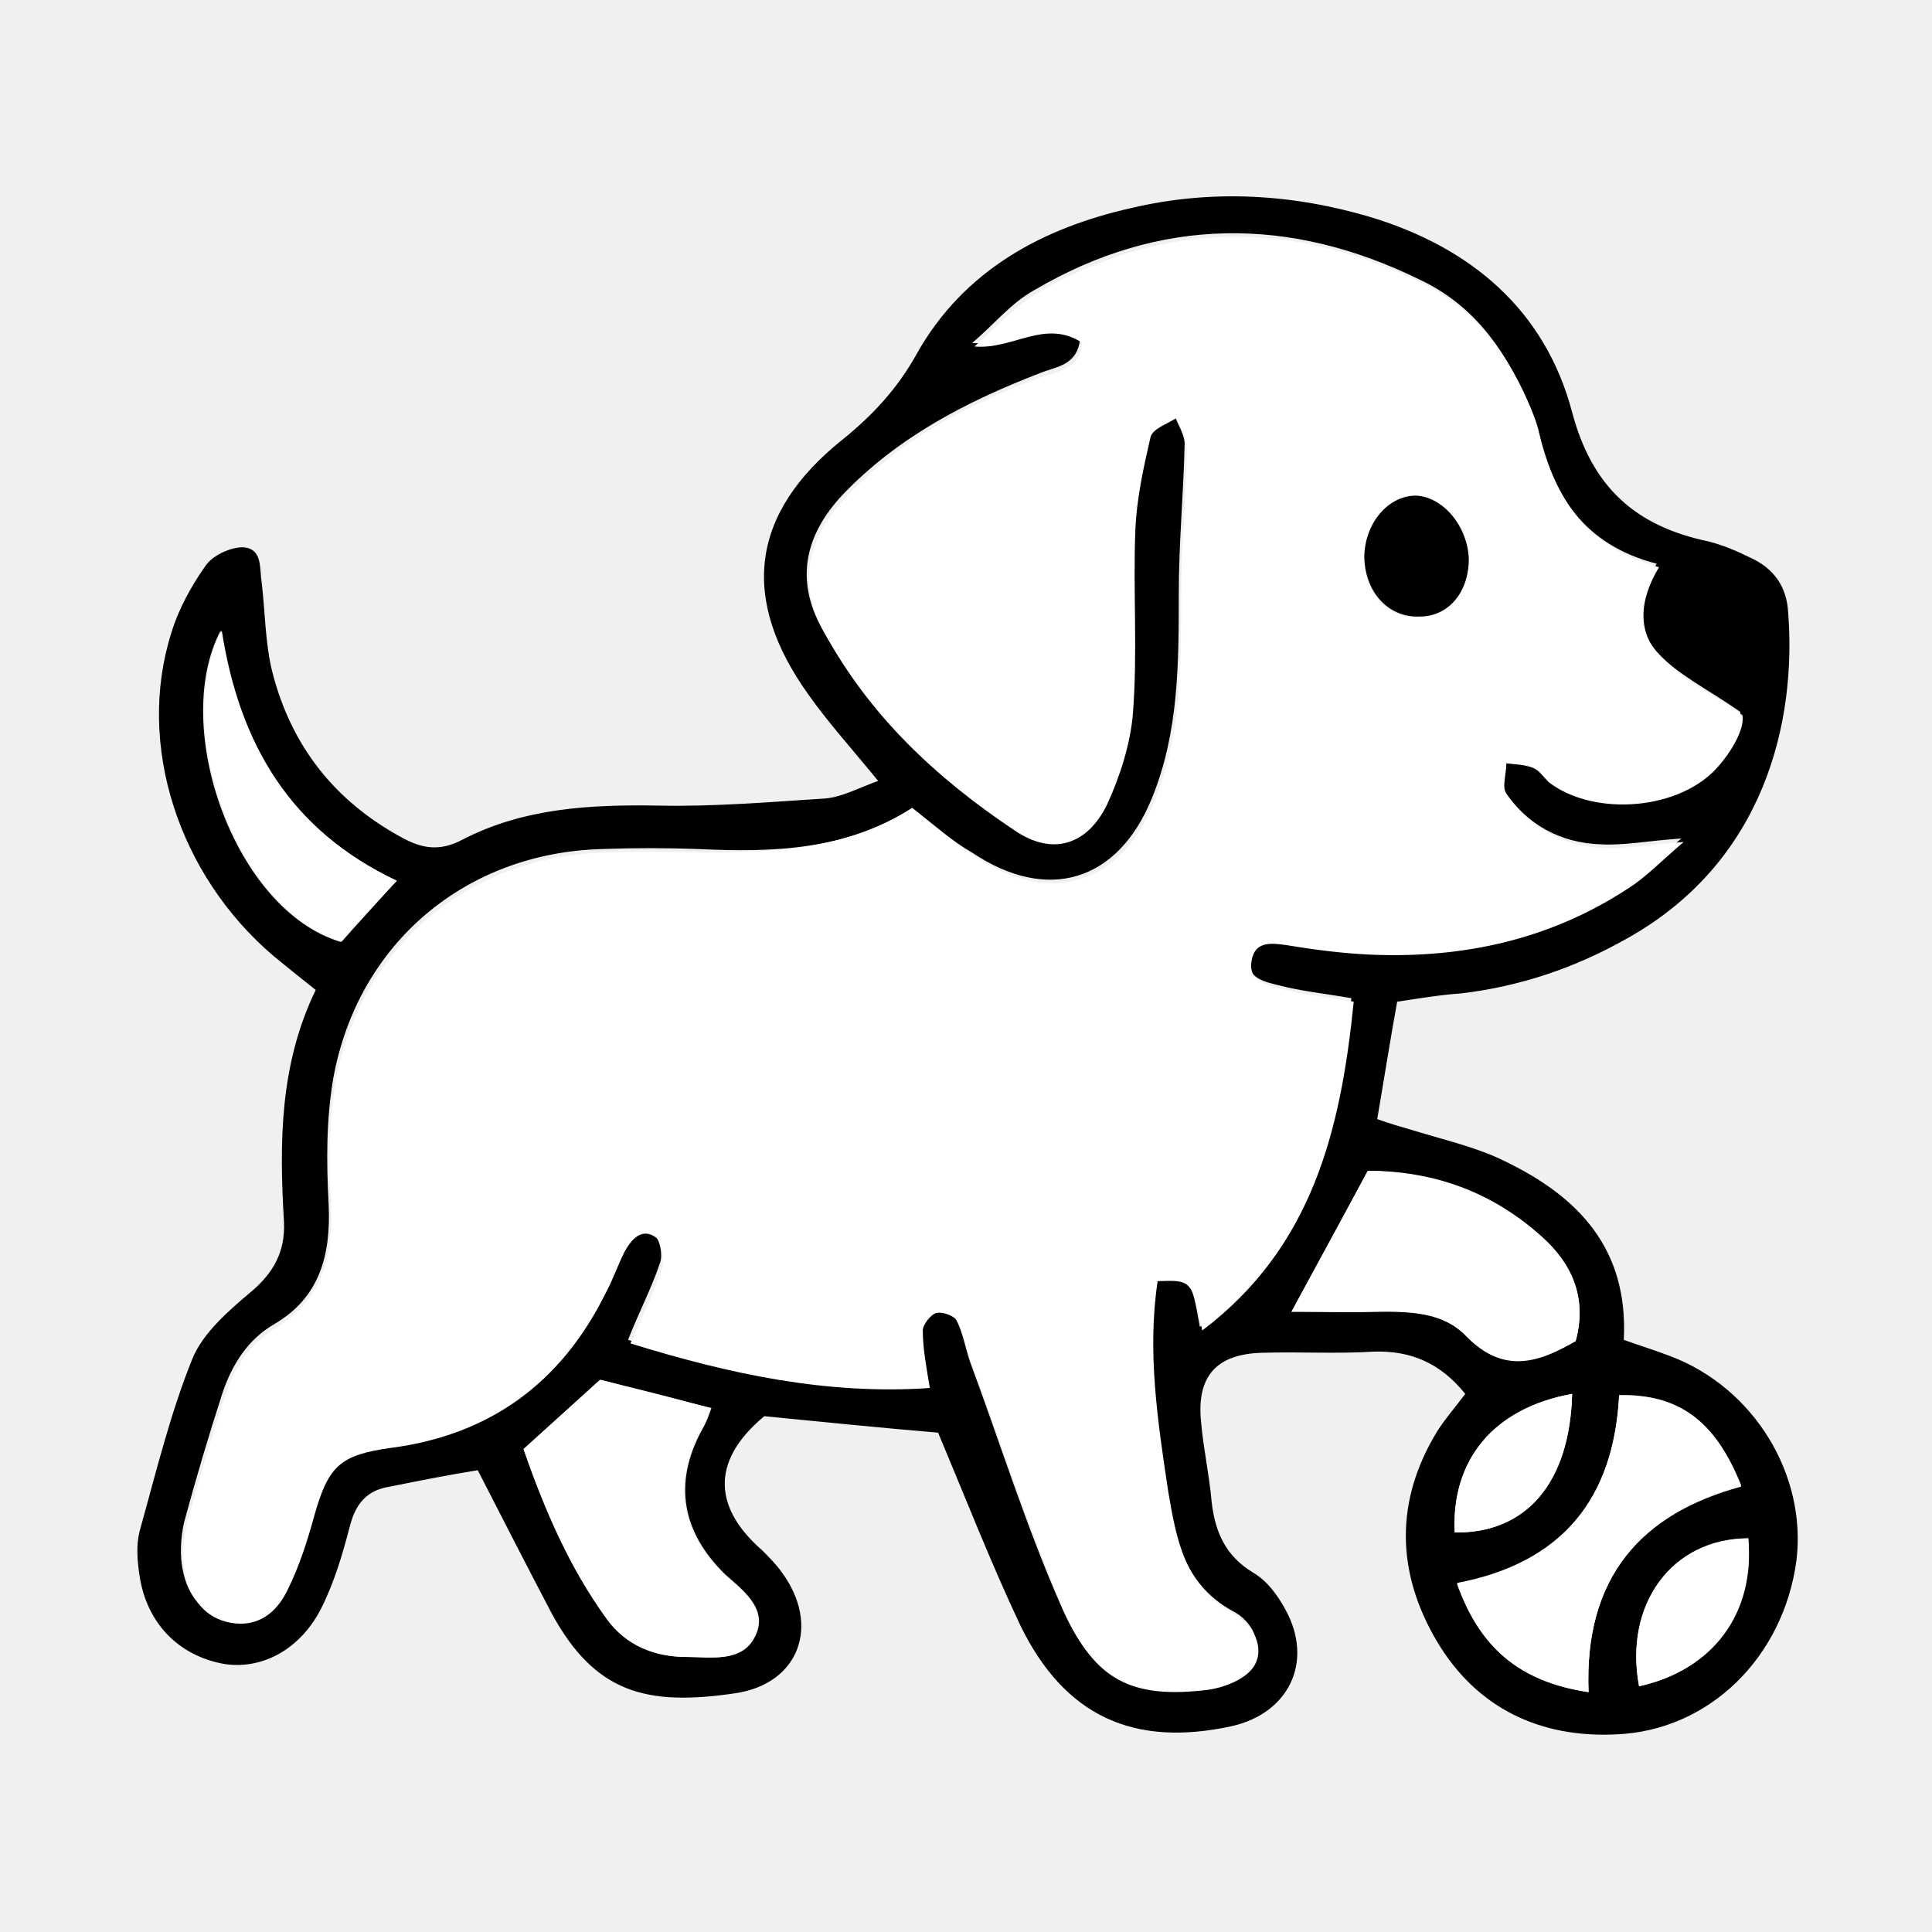
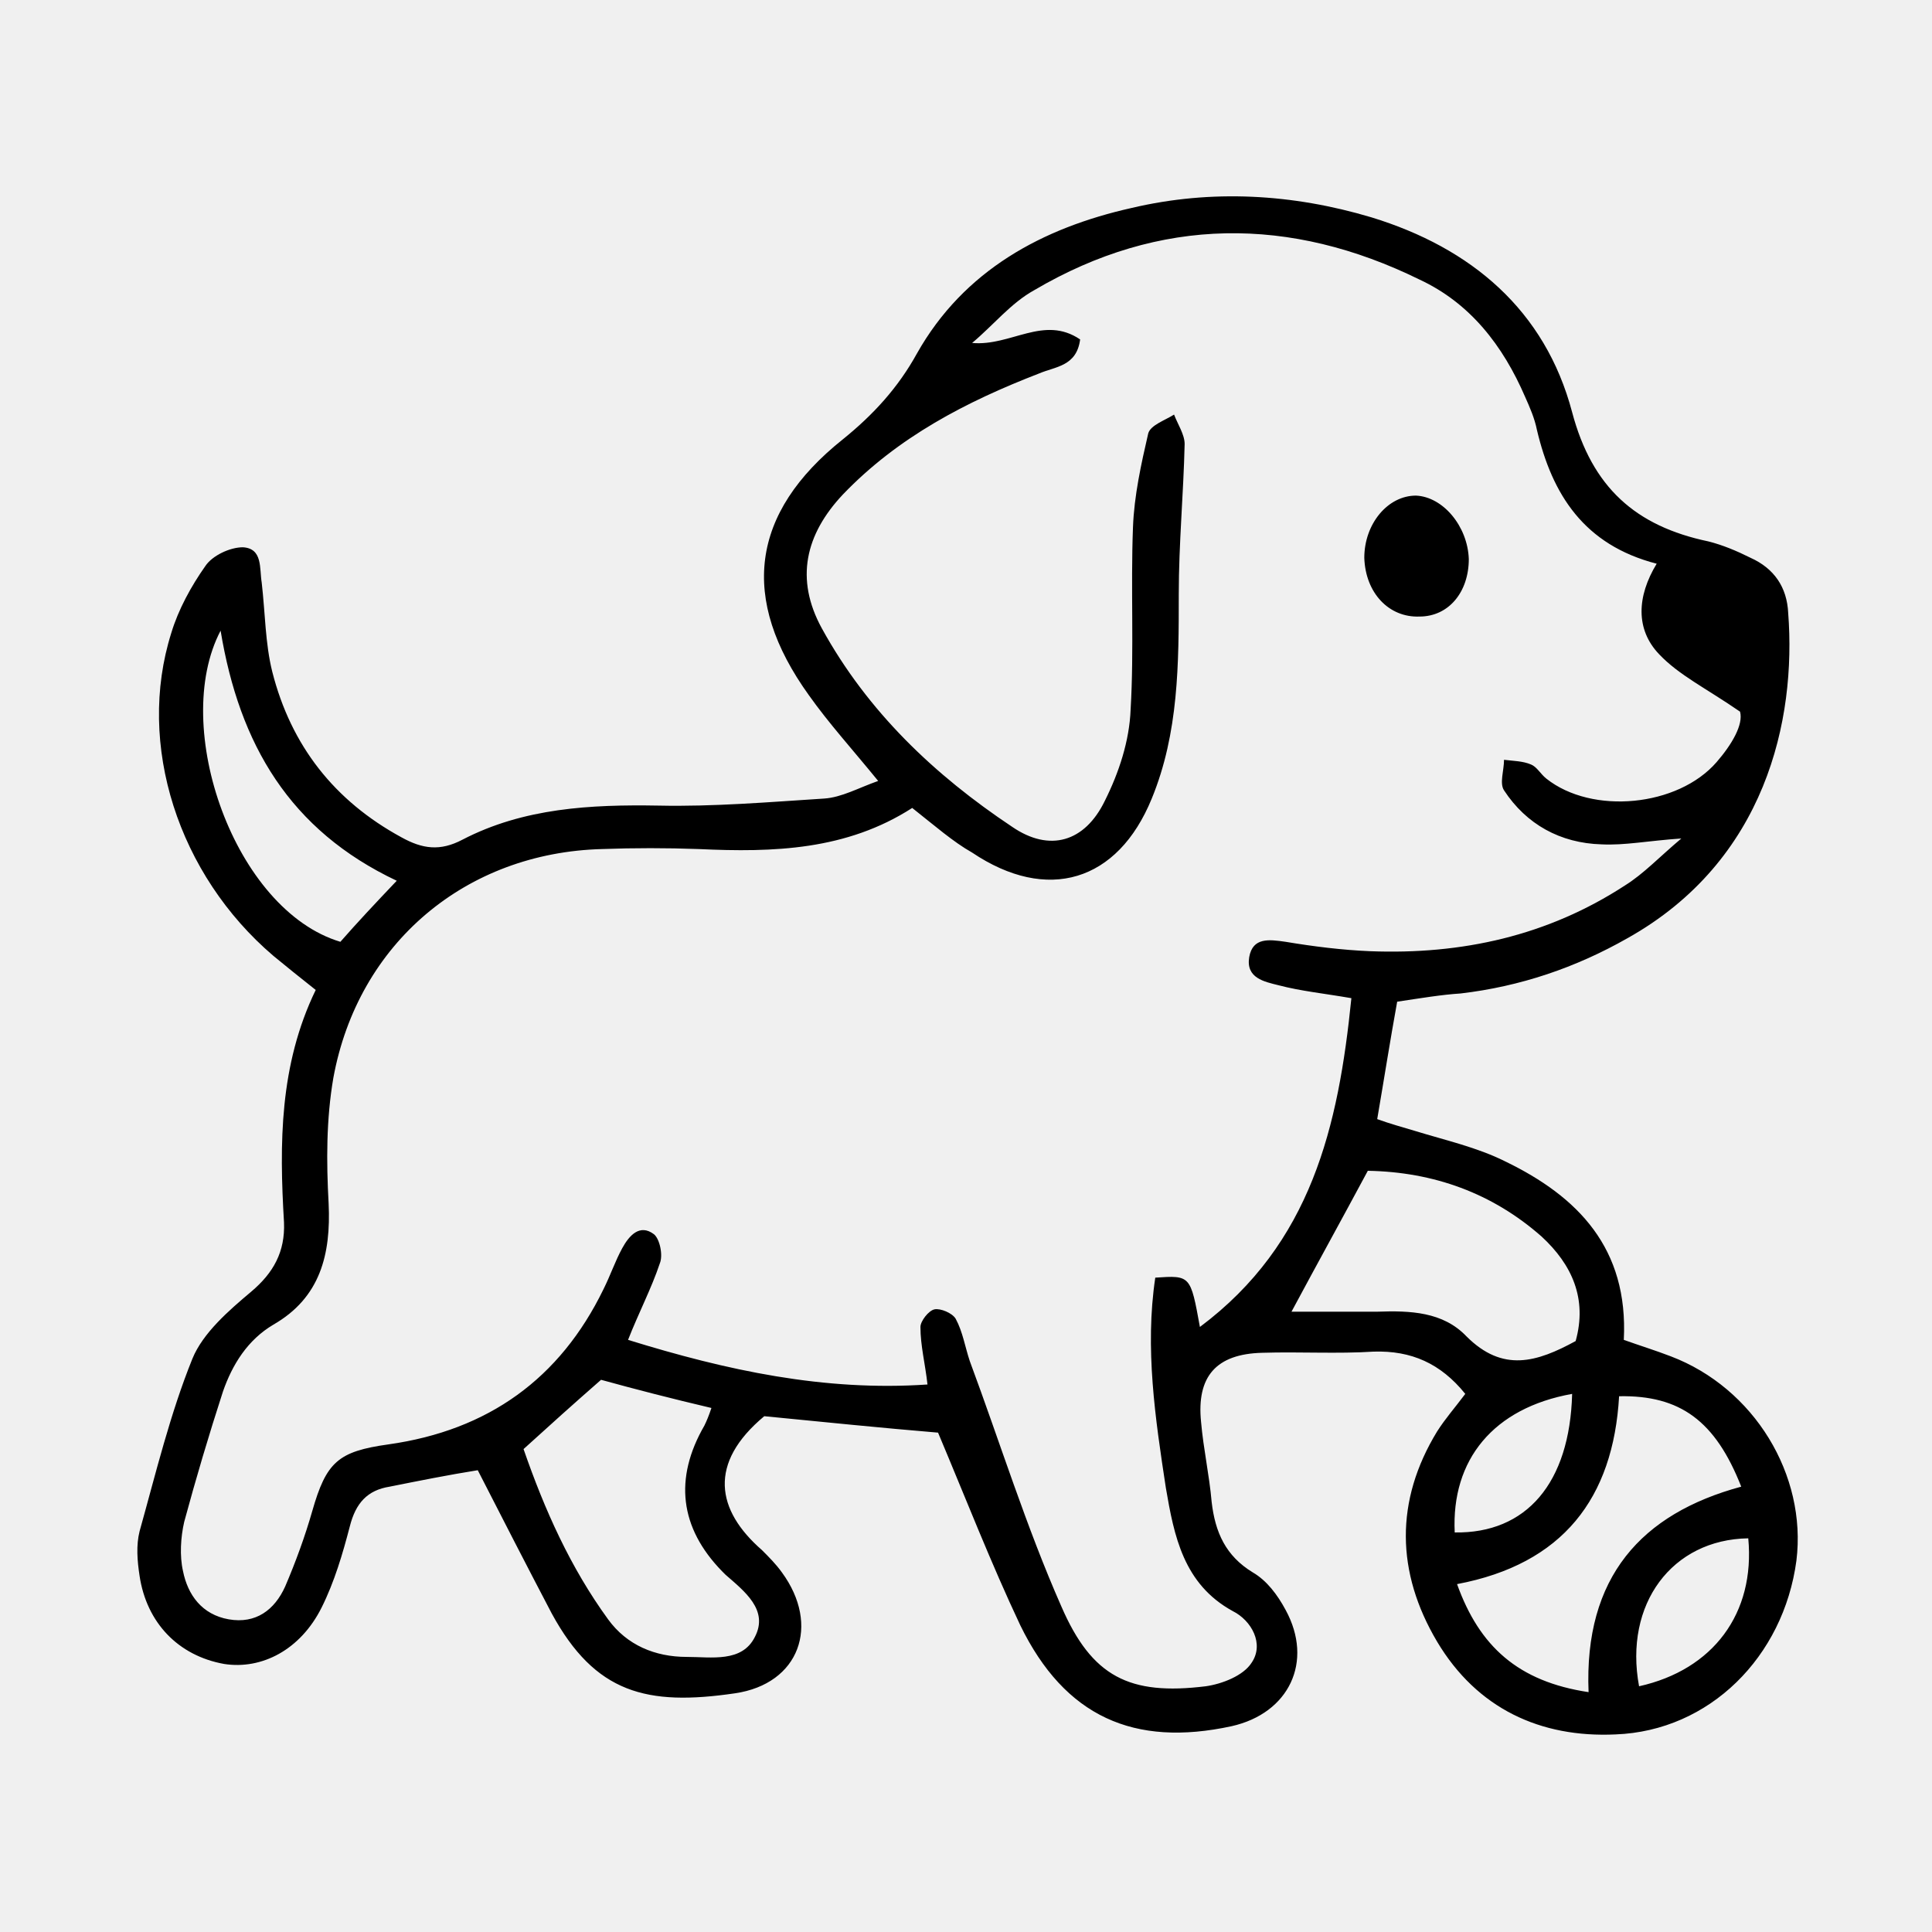
<svg xmlns="http://www.w3.org/2000/svg" viewBox="520.013 530.093 164.534 164.534">
  <g>
    <path d="M639,615.4c-0.6,3.3-1.1,6.5-1.7,10c1.1,0.4,2.2,0.7,3.2,1c2.6,0.8,5.3,1.4,7.7,2.6c6.2,3,10.5,7.4,10.1,15.2   c1.4,0.5,2.7,0.9,4,1.4c7.1,2.7,11.6,10.1,10.7,17.4c-1.1,8.2-7.4,14.5-15.4,14.8c-6.4,0.3-11.8-2.2-15.2-7.9   c-3.5-5.9-3.6-12,0-17.9c0.7-1.1,1.5-2,2.4-3.2c-2.1-2.6-4.6-3.7-7.8-3.6c-3.1,0.2-6.3,0-9.5,0.1c-3.9,0.1-5.6,2-5.2,5.9   c0.2,2.3,0.7,4.5,0.9,6.8c0.3,2.6,1.2,4.6,3.5,6c1.2,0.7,2.1,1.9,2.8,3.2c2.4,4.4,0.3,8.8-4.6,9.9c-8.3,1.8-14.2-0.8-18-8.6   c-2.5-5.3-4.6-10.7-7-16.4c-4.8-0.4-9.7-0.9-14.8-1.4c-4.8,4-4.1,8-0.2,11.4c0.6,0.6,1.2,1.2,1.7,1.9c3.3,4.5,1.5,9.5-4,10.3   c-7.5,1.1-11.9,0-15.6-6.8c-2.1-4-4.2-8.1-6.3-12.2c-2.5,0.4-5,0.9-7.5,1.4c-1.9,0.3-2.9,1.4-3.4,3.4c-0.6,2.3-1.3,4.7-2.4,6.9   c-1.8,3.6-5.1,5.3-8.3,4.8c-3.9-0.7-6.6-3.5-7.2-7.5c-0.2-1.3-0.3-2.6,0-3.8c1.4-5,2.6-10,4.5-14.7c0.9-2.2,3.1-4.1,5-5.7   c1.9-1.6,2.9-3.4,2.8-5.9c-0.4-6.7-0.4-13.4,2.7-19.8c-1.4-1.1-2.5-2-3.6-2.9c-8.1-6.9-11.7-18-8.7-27.5c0.6-2,1.7-4,2.9-5.7   c0.6-0.9,2.1-1.6,3.2-1.6c1.7,0.1,1.4,1.8,1.6,3c0.3,2.6,0.3,5.2,0.9,7.6c1.6,6.3,5.3,11,11,14.1c1.8,1,3.3,1.2,5.2,0.2   c5.2-2.7,10.9-3,16.7-2.9c4.7,0.1,9.4-0.3,14.1-0.6c1.5-0.1,2.9-0.9,4.6-1.5c-2.2-2.7-4.2-4.9-5.9-7.3c-5.9-8.2-5-15.5,2.9-21.8   c2.6-2.1,4.7-4.4,6.3-7.3c4-7.1,10.7-10.7,18.3-12.4c6.8-1.6,13.7-1.2,20.4,0.8c8.5,2.6,14.8,7.9,17.1,16.6   c1.7,6.4,5.4,9.7,11.6,11c1.2,0.3,2.4,0.8,3.6,1.4c2,0.9,3.1,2.5,3.2,4.7c0.7,9.1-1.9,21.1-13.7,27.7c-4.4,2.5-9.1,4.1-14.2,4.7   C642.8,614.8,641,615.1,639,615.4z M597.7,598.9c-5.6,3.6-11.8,3.8-18.2,3.5c-2.7-0.1-5.5-0.1-8.2,0c-11.6,0.3-20.8,8-22.9,19.5   c-0.6,3.5-0.6,7.1-0.4,10.7c0.2,4.3-0.7,8-4.7,10.3c-2.2,1.3-3.5,3.4-4.3,5.7c-1.2,3.7-2.3,7.4-3.3,11.1c-0.3,1.3-0.4,2.9-0.1,4.2   c0.4,2,1.6,3.7,3.9,4.1c2.3,0.4,3.9-0.8,4.8-2.8c0.9-2.1,1.7-4.3,2.3-6.4c1.2-4.2,2.2-5.1,6.5-5.7c8.5-1.2,14.6-5.6,18.3-13.2   c0.6-1.2,1-2.4,1.6-3.5c0.6-1.1,1.5-2.1,2.7-1.2c0.5,0.4,0.8,1.8,0.5,2.5c-0.7,2.1-1.8,4.2-2.7,6.5c8.4,2.6,16.7,4.4,25.5,3.8   c-0.2-1.8-0.6-3.3-0.6-4.9c0-0.5,0.7-1.4,1.2-1.5c0.5-0.1,1.5,0.3,1.8,0.8c0.6,1.1,0.8,2.4,1.2,3.6c2.6,7,4.8,14.1,7.8,20.9   c2.6,6,5.8,7.6,12.3,6.8c1.4-0.2,3.2-0.9,3.9-2c1.1-1.6,0-3.6-1.6-4.4c-4.2-2.3-5-6.4-5.7-10.5c-0.9-5.9-1.8-11.9-0.9-17.9   c3-0.2,3-0.2,3.8,4.2c9.5-7.1,11.8-17.1,12.9-28c-2.3-0.4-4.3-0.6-6.2-1.1c-1.2-0.3-2.8-0.6-2.5-2.4c0.3-1.7,1.7-1.5,3.1-1.3   c2.4,0.4,4.8,0.7,7.2,0.8c7.8,0.3,15.1-1.3,21.7-5.6c1.6-1,2.9-2.4,4.8-4c-2.9,0.2-4.8,0.6-6.8,0.5c-3.5-0.1-6.4-1.7-8.3-4.6   c-0.4-0.6,0-1.7,0-2.6c0.8,0.1,1.6,0.1,2.3,0.4c0.5,0.2,0.8,0.8,1.3,1.2c3.9,3.1,11.2,2.4,14.5-1.4c1.3-1.5,2.3-3.2,2-4.3   c-2.9-2-5.2-3.1-6.9-4.9c-2-2.1-1.9-4.9-0.2-7.7c-6.2-1.6-8.9-5.9-10.2-11.4c-0.2-1-0.6-1.9-1-2.8c-1.9-4.4-4.7-8-9-10   c-11-5.4-22.1-5.4-32.8,0.9c-2,1.1-3.5,3-5.3,4.5c3.3,0.3,6.1-2.4,9.2-0.3c-0.3,2.3-2.1,2.3-3.5,2.9c-6.2,2.4-12,5.4-16.7,10.3   c-3.2,3.4-4.1,7.2-1.8,11.4c3.9,7.1,9.6,12.5,16.2,16.9c3.2,2.2,6.2,1.3,7.9-2.2c1.2-2.4,2.1-5.1,2.2-7.8c0.3-5.1,0-10.3,0.2-15.5   c0.1-2.7,0.7-5.4,1.3-8c0.2-0.7,1.4-1.1,2.2-1.6c0.3,0.8,0.9,1.7,0.9,2.5c-0.1,4.3-0.5,8.5-0.5,12.8c0,5.9,0,11.8-2.3,17.4   c-2.9,7.1-8.9,8.9-15.3,4.6C601.2,601.8,599.6,600.4,597.7,598.9z M564.6,653.5c1.8,5.2,4,10.1,7.2,14.5c1.6,2.2,4,3.2,6.7,3.2   c2.1,0,4.7,0.5,5.8-1.7c1.2-2.3-0.9-3.9-2.5-5.3c-0.1-0.1-0.2-0.2-0.3-0.3c-3.6-3.7-4.1-7.9-1.5-12.4c0.2-0.4,0.4-0.9,0.6-1.5   c-3.4-0.8-6.5-1.6-9.4-2.4C568.8,649.7,566.8,651.5,564.6,653.5z M636.5,629.8c-2.2,4.1-4.3,7.9-6.5,12c2.5,0,4.9,0,7.3,0   c2.8-0.1,5.6,0,7.6,2.1c3.1,3.1,6,2.2,9.3,0.4c1-3.6-0.3-6.5-2.9-8.9C647.1,631.7,642.1,629.9,636.5,629.8z M655.3,674.2   c-0.4-9.8,4.5-15.2,13-17.5c-2.2-5.6-5.2-7.8-10.4-7.7c-0.5,8.7-4.8,14.3-13.8,16C646,670.3,649.3,673.3,655.3,674.2z M553.8,605.1   c-9.1-4.3-13.4-11.6-15-21.3c-4.3,8.2,1.2,23.8,10.2,26.5C550.4,608.7,551.9,607.1,553.8,605.1z M668.9,661.1   c-6.5,0.1-10.6,5.6-9.3,12.6C665.9,672.3,669.5,667.5,668.9,661.1z M653.9,648.8c-6.7,1.2-10.3,5.6-10,11.8   C650,660.7,653.7,656.4,653.9,648.8z" fill="rgb(0, 0, 0)" />
-     <path d="M597.7,598.9c1.9,1.5,3.5,2.9,5.3,4.1c6.4,4.3,12.4,2.5,15.3-4.6c2.3-5.6,2.3-11.4,2.3-17.4   c0-4.3,0.4-8.5,0.5-12.8c0-0.8-0.6-1.7-0.9-2.5c-0.8,0.5-2,0.9-2.2,1.6c-0.6,2.6-1.2,5.3-1.3,8c-0.2,5.1,0.2,10.3-0.2,15.5   c-0.2,2.6-1.1,5.4-2.2,7.8c-1.7,3.5-4.7,4.4-7.9,2.2c-6.6-4.4-12.4-9.8-16.2-16.9c-2.3-4.2-1.4-8,1.8-11.4   c4.6-4.9,10.4-8,16.7-10.3c1.4-0.5,3.2-0.6,3.5-2.9c-3.2-2.1-5.9,0.6-9.2,0.3c1.7-1.5,3.3-3.3,5.3-4.5c10.7-6.3,21.8-6.3,32.8-0.9   c4.3,2.1,7.1,5.7,9,10c0.4,0.9,0.8,1.9,1,2.8c1.3,5.5,4.1,9.8,10.2,11.4c-1.7,2.8-1.9,5.6,0.2,7.7c1.7,1.8,4,2.9,6.9,4.9   c0.2,1-0.7,2.8-2,4.3c-3.2,3.8-10.6,4.4-14.5,1.4c-0.4-0.4-0.8-1-1.3-1.2c-0.7-0.3-1.5-0.3-2.3-0.4c0,0.9-0.4,2,0,2.6   c2,2.9,4.8,4.5,8.3,4.6c2,0.1,3.9-0.3,6.8-0.5c-1.9,1.6-3.2,3-4.8,4c-6.6,4.3-13.9,5.9-21.7,5.6c-2.4-0.1-4.8-0.4-7.2-0.8   c-1.4-0.2-2.8-0.4-3.1,1.3c-0.3,1.8,1.3,2.1,2.5,2.4c1.9,0.5,3.9,0.7,6.2,1.1c-1.1,10.9-3.5,20.9-12.9,28c-0.9-4.3-0.9-4.3-3.8-4.2   c-0.9,6,0,11.9,0.9,17.9c0.7,4.1,1.4,8.2,5.7,10.5c1.5,0.9,2.6,2.8,1.6,4.4c-0.7,1.1-2.5,1.8-3.9,2c-6.5,0.8-9.7-0.8-12.3-6.8   c-2.9-6.8-5.2-13.9-7.8-20.9c-0.4-1.2-0.7-2.5-1.2-3.6c-0.2-0.5-1.2-0.9-1.8-0.8c-0.5,0.1-1.2,1-1.2,1.5c0,1.5,0.3,3.1,0.6,4.9   c-8.8,0.6-17.1-1.2-25.5-3.8c1-2.3,2-4.3,2.7-6.5c0.2-0.7,0-2.1-0.5-2.5c-1.2-0.9-2.1,0.1-2.7,1.2c-0.6,1.2-1,2.4-1.6,3.5   c-3.8,7.7-9.9,12.1-18.3,13.2c-4.3,0.6-5.3,1.5-6.5,5.7c-0.6,2.2-1.3,4.4-2.3,6.4c-0.9,1.9-2.5,3.2-4.8,2.8   c-2.3-0.4-3.4-2.1-3.9-4.1c-0.3-1.4-0.2-2.9,0.1-4.2c1-3.7,2.1-7.4,3.3-11.1c0.8-2.4,2.1-4.4,4.3-5.7c3.9-2.4,4.9-6,4.7-10.3   c-0.2-3.6-0.2-7.2,0.4-10.7c2.1-11.5,11.3-19.2,22.9-19.5c2.7-0.1,5.5-0.1,8.2,0C585.8,602.7,592.1,602.5,597.7,598.9z    M645.1,577.7c0-2.8-2.1-5.3-4.5-5.3c-2.4,0-4.5,2.4-4.4,5.3c0,3,2,5.1,4.7,5C643.4,582.6,645.1,580.5,645.1,577.7z" fill="rgb(255, 255, 255)" />
-     <path d="M564.6,653.5c2.2-2,4.2-3.8,6.5-5.9c2.9,0.7,6.1,1.5,9.4,2.4c-0.2,0.6-0.3,1.1-0.6,1.5   c-2.6,4.5-2.1,8.8,1.5,12.4c0.1,0.1,0.2,0.2,0.3,0.3c1.6,1.4,3.7,3,2.5,5.3c-1.1,2.2-3.7,1.7-5.8,1.7c-2.7,0-5.1-1-6.7-3.2   C568.5,663.6,566.4,658.7,564.6,653.5z" fill="rgb(255, 255, 255)" />
-     <path d="M636.5,629.8c5.6,0,10.6,1.8,14.8,5.6c2.6,2.3,3.9,5.2,2.9,8.9c-3.2,1.9-6.2,2.8-9.3-0.4   c-2-2.1-4.9-2.1-7.6-2.1c-2.4,0.1-4.7,0-7.3,0C632.2,637.8,634.3,633.9,636.5,629.8z" fill="rgb(255, 255, 255)" />
-     <path d="M655.3,674.2c-6-0.9-9.3-3.9-11.2-9.3c9-1.7,13.4-7.3,13.8-16c5.1-0.1,8.2,2.2,10.4,7.7   C659.8,659,654.9,664.4,655.3,674.2z" fill="rgb(255, 255, 255)" />
-     <path d="M553.8,605.1c-1.9,2.1-3.3,3.6-4.7,5.2c-9-2.8-14.5-18.3-10.2-26.5C540.4,593.4,544.7,600.8,553.8,605.1z" fill="rgb(255, 255, 255)" />
-     <path d="M668.9,661.1c0.5,6.4-3,11.2-9.3,12.6C658.3,666.7,662.4,661.1,668.9,661.1z" fill="rgb(255, 255, 255)" />
-     <path d="M653.9,648.8c-0.2,7.6-4,11.9-10,11.8C643.6,654.4,647.3,650,653.9,648.8z" fill="rgb(255, 255, 255)" />
+     <path d="M597.7,598.9c1.9,1.5,3.5,2.9,5.3,4.1c6.4,4.3,12.4,2.5,15.3-4.6c2.3-5.6,2.3-11.4,2.3-17.4   c0-4.3,0.4-8.5,0.5-12.8c0-0.8-0.6-1.7-0.9-2.5c-0.8,0.5-2,0.9-2.2,1.6c-0.6,2.6-1.2,5.3-1.3,8c-0.2,5.1,0.2,10.3-0.2,15.5   c-0.2,2.6-1.1,5.4-2.2,7.8c-1.7,3.5-4.7,4.4-7.9,2.2c-6.6-4.4-12.4-9.8-16.2-16.9c-2.3-4.2-1.4-8,1.8-11.4   c4.6-4.9,10.4-8,16.7-10.3c1.4-0.5,3.2-0.6,3.5-2.9c-3.2-2.1-5.9,0.6-9.2,0.3c1.7-1.5,3.3-3.3,5.3-4.5c10.7-6.3,21.8-6.3,32.8-0.9   c4.3,2.1,7.1,5.7,9,10c0.4,0.9,0.8,1.9,1,2.8c1.3,5.5,4.1,9.8,10.2,11.4c-1.7,2.8-1.9,5.6,0.2,7.7c1.7,1.8,4,2.9,6.9,4.9   c0.2,1-0.7,2.8-2,4.3c-3.2,3.8-10.6,4.4-14.5,1.4c-0.4-0.4-0.8-1-1.3-1.2c-0.7-0.3-1.5-0.3-2.3-0.4c0,0.9-0.4,2,0,2.6   c2,2.9,4.8,4.5,8.3,4.6c2,0.1,3.9-0.3,6.8-0.5c-1.9,1.6-3.2,3-4.8,4c-6.6,4.3-13.9,5.9-21.7,5.6c-2.4-0.1-4.8-0.4-7.2-0.8   c-1.4-0.2-2.8-0.4-3.1,1.3c-0.3,1.8,1.3,2.1,2.5,2.4c1.9,0.5,3.9,0.7,6.2,1.1c-1.1,10.9-3.5,20.9-12.9,28c-0.9-4.3-0.9-4.3-3.8-4.2   c-0.9,6,0,11.9,0.9,17.9c0.7,4.1,1.4,8.2,5.7,10.5c1.5,0.9,2.6,2.8,1.6,4.4c-0.7,1.1-2.5,1.8-3.9,2c-6.5,0.8-9.7-0.8-12.3-6.8   c-2.9-6.8-5.2-13.9-7.8-20.9c-0.4-1.2-0.7-2.5-1.2-3.6c-0.2-0.5-1.2-0.9-1.8-0.8c-0.5,0.1-1.2,1-1.2,1.5c0,1.5,0.3,3.1,0.6,4.9   c-8.8,0.6-17.1-1.2-25.5-3.8c1-2.3,2-4.3,2.7-6.5c0.2-0.7,0-2.1-0.5-2.5c-1.2-0.9-2.1,0.1-2.7,1.2c-0.6,1.2-1,2.4-1.6,3.5   c-3.8,7.7-9.9,12.1-18.3,13.2c-4.3,0.6-5.3,1.5-6.5,5.7c-0.6,2.2-1.3,4.4-2.3,6.4c-0.9,1.9-2.5,3.2-4.8,2.8   c-2.3-0.4-3.4-2.1-3.9-4.1c-0.3-1.4-0.2-2.9,0.1-4.2c1-3.7,2.1-7.4,3.3-11.1c0.8-2.4,2.1-4.4,4.3-5.7c3.9-2.4,4.9-6,4.7-10.3   c-0.2-3.6-0.2-7.2,0.4-10.7c2.1-11.5,11.3-19.2,22.9-19.5c2.7-0.1,5.5-0.1,8.2,0C585.8,602.7,592.1,602.5,597.7,598.9z    M645.1,577.7c0-2.8-2.1-5.3-4.5-5.3c-2.4,0-4.5,2.4-4.4,5.3c0,3,2,5.1,4.7,5C643.4,582.6,645.1,580.5,645.1,577.7z" fill="none" data-pawn-backing-fill="white" />
+     <path d="M564.6,653.5c2.2-2,4.2-3.8,6.5-5.9c2.9,0.7,6.1,1.5,9.4,2.4c-0.2,0.6-0.3,1.1-0.6,1.5   c-2.6,4.5-2.1,8.8,1.5,12.4c0.1,0.1,0.2,0.2,0.3,0.3c1.6,1.4,3.7,3,2.5,5.3c-1.1,2.2-3.7,1.7-5.8,1.7c-2.7,0-5.1-1-6.7-3.2   C568.5,663.6,566.4,658.7,564.6,653.5z" fill="none" data-pawn-backing-fill="white" />
+     <path d="M636.5,629.8c5.6,0,10.6,1.8,14.8,5.6c2.6,2.3,3.9,5.2,2.9,8.9c-3.2,1.9-6.2,2.8-9.3-0.4   c-2-2.1-4.9-2.1-7.6-2.1c-2.4,0.1-4.7,0-7.3,0C632.2,637.8,634.3,633.9,636.5,629.8z" fill="none" data-pawn-backing-fill="white" />
+     <path d="M655.3,674.2c-6-0.9-9.3-3.9-11.2-9.3c9-1.7,13.4-7.3,13.8-16c5.1-0.1,8.2,2.2,10.4,7.7   C659.8,659,654.9,664.4,655.3,674.2z" fill="none" data-pawn-backing-fill="white" />
+     <path d="M553.8,605.1c-1.9,2.1-3.3,3.6-4.7,5.2c-9-2.8-14.5-18.3-10.2-26.5C540.4,593.4,544.7,600.8,553.8,605.1z" fill="none" data-pawn-backing-fill="white" />
+     <path d="M668.9,661.1c0.5,6.4-3,11.2-9.3,12.6C658.3,666.7,662.4,661.1,668.9,661.1z" fill="none" data-pawn-backing-fill="white" />
+     <path d="M653.9,648.8c-0.2,7.6-4,11.9-10,11.8C643.6,654.4,647.3,650,653.9,648.8z" fill="none" data-pawn-backing-fill="white" />
    <path d="M645.1,577.7c0,2.8-1.7,4.9-4.2,4.9c-2.6,0.1-4.6-2-4.7-5c0-2.9,2-5.3,4.4-5.3C642.9,572.4,645,574.9,645.1,577.7z" fill="rgb(0, 0, 0)" />
  </g>
</svg>
